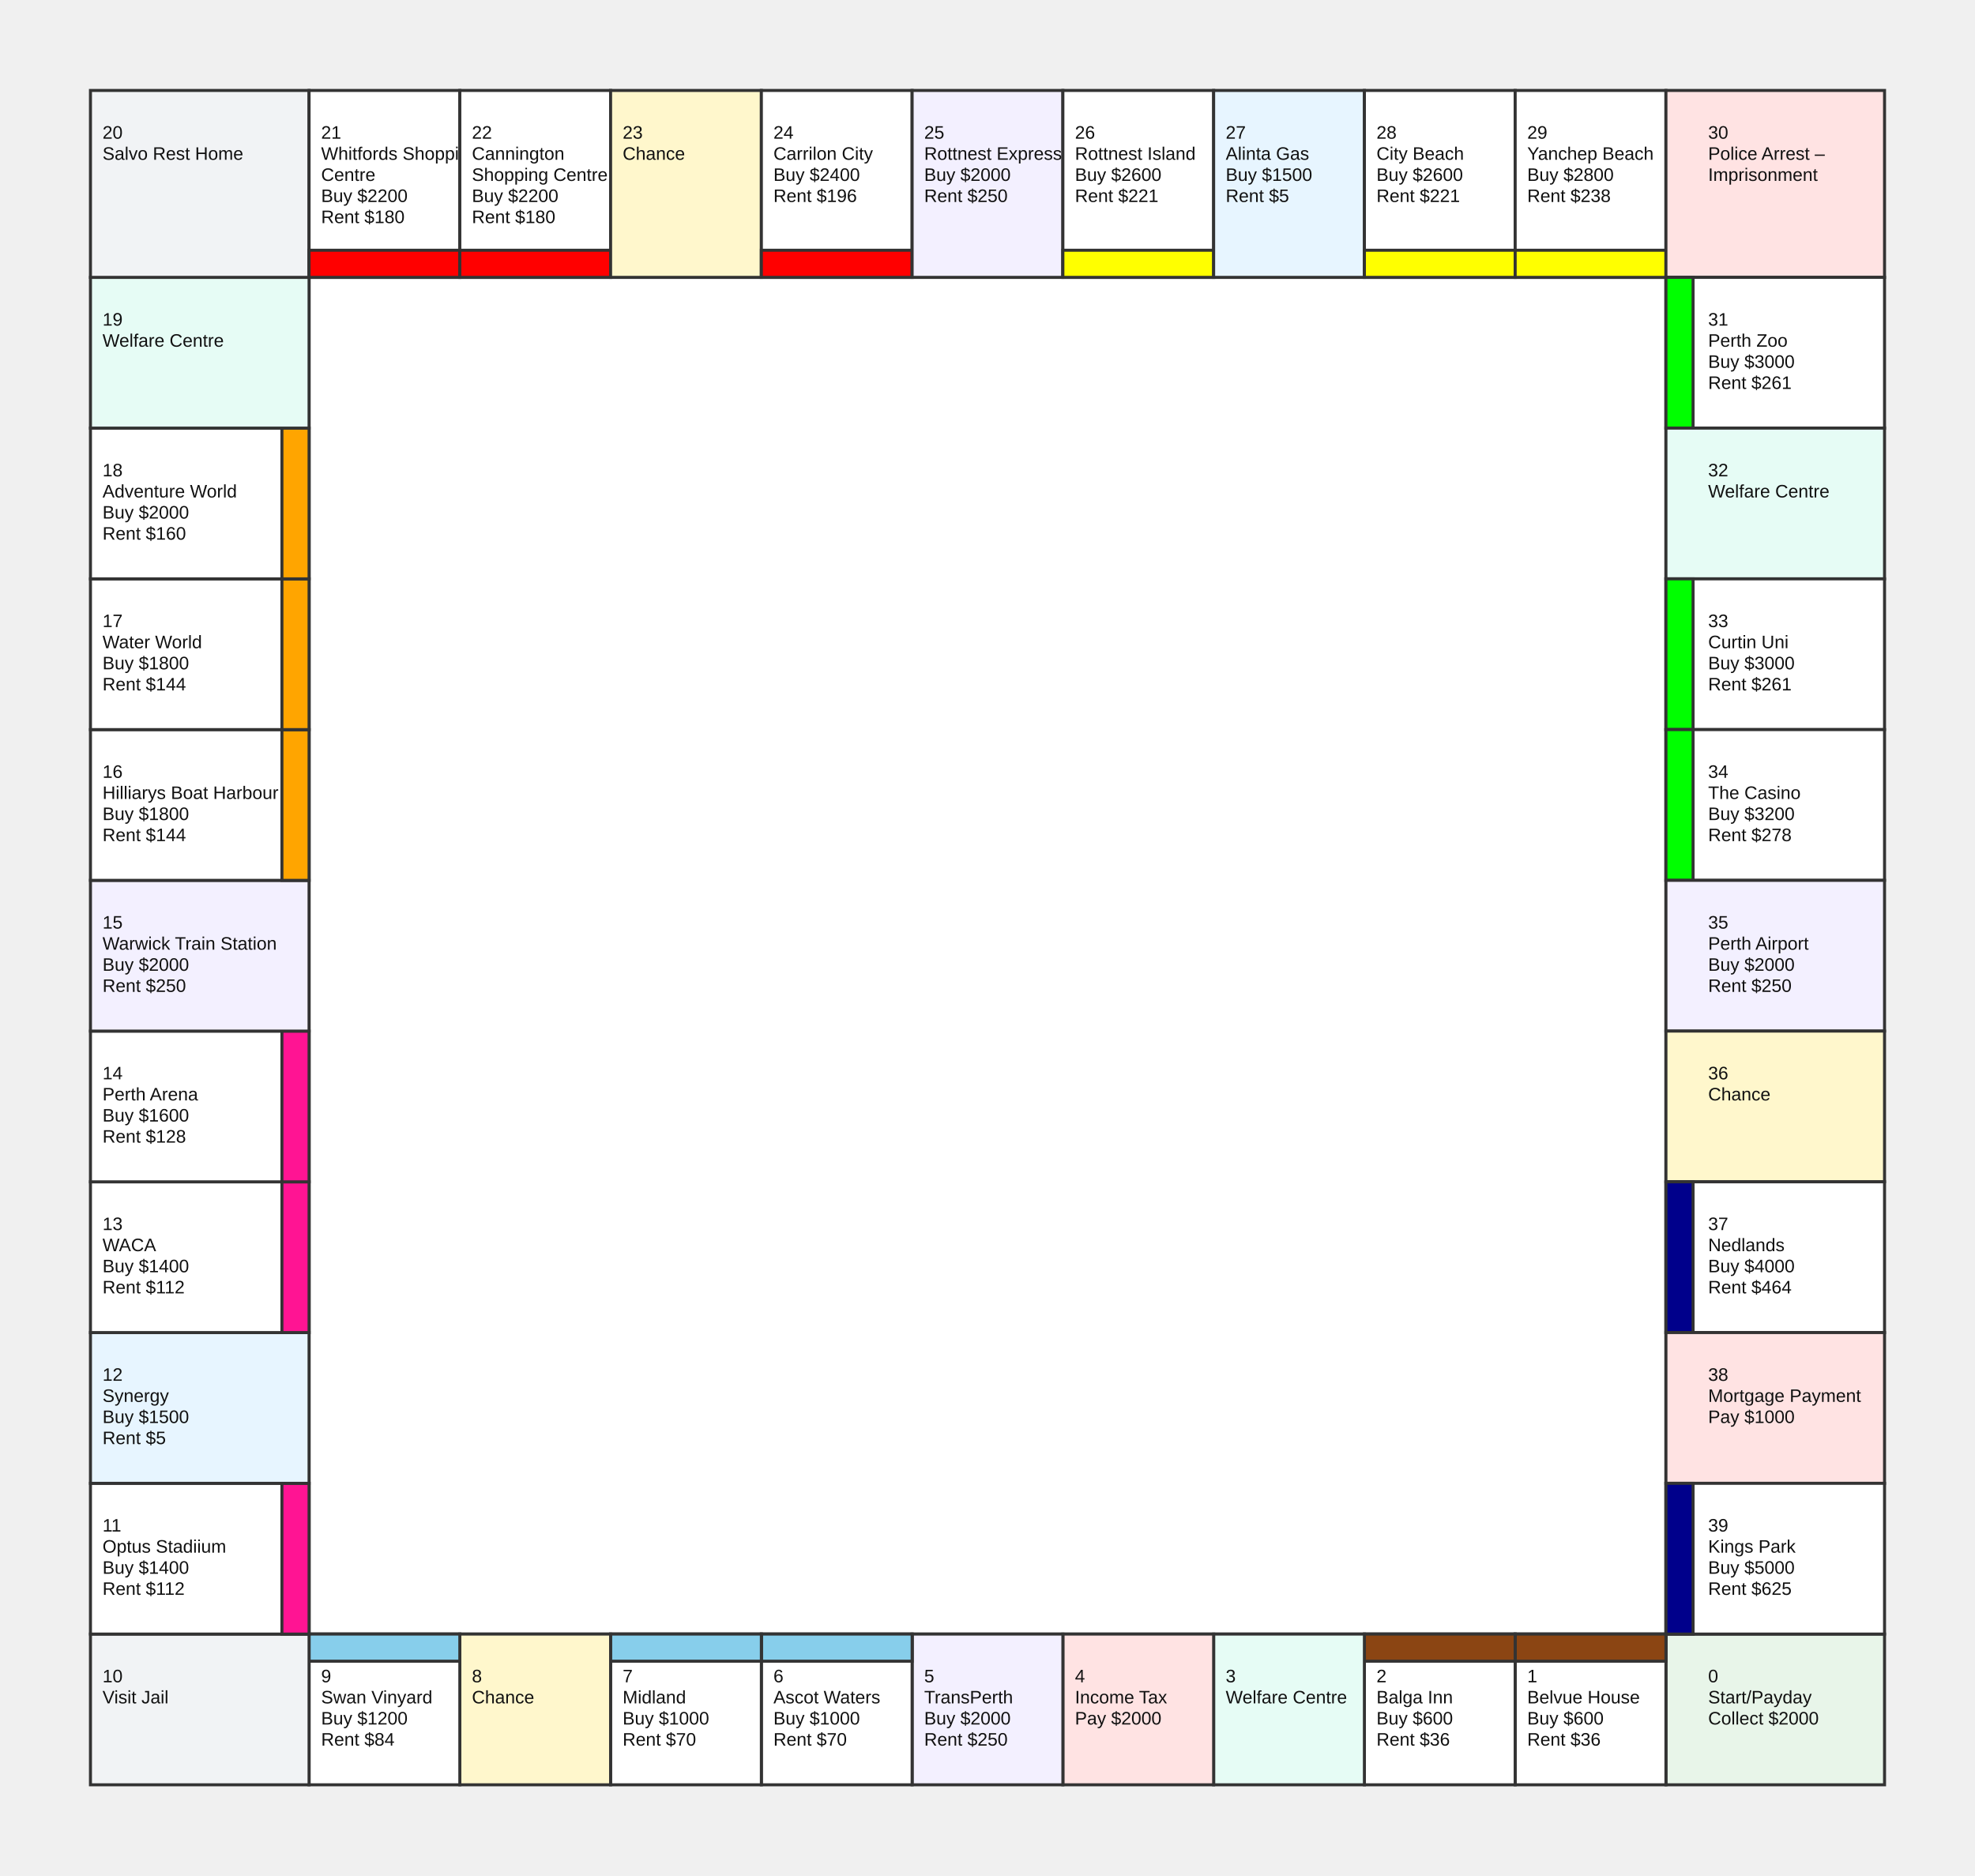
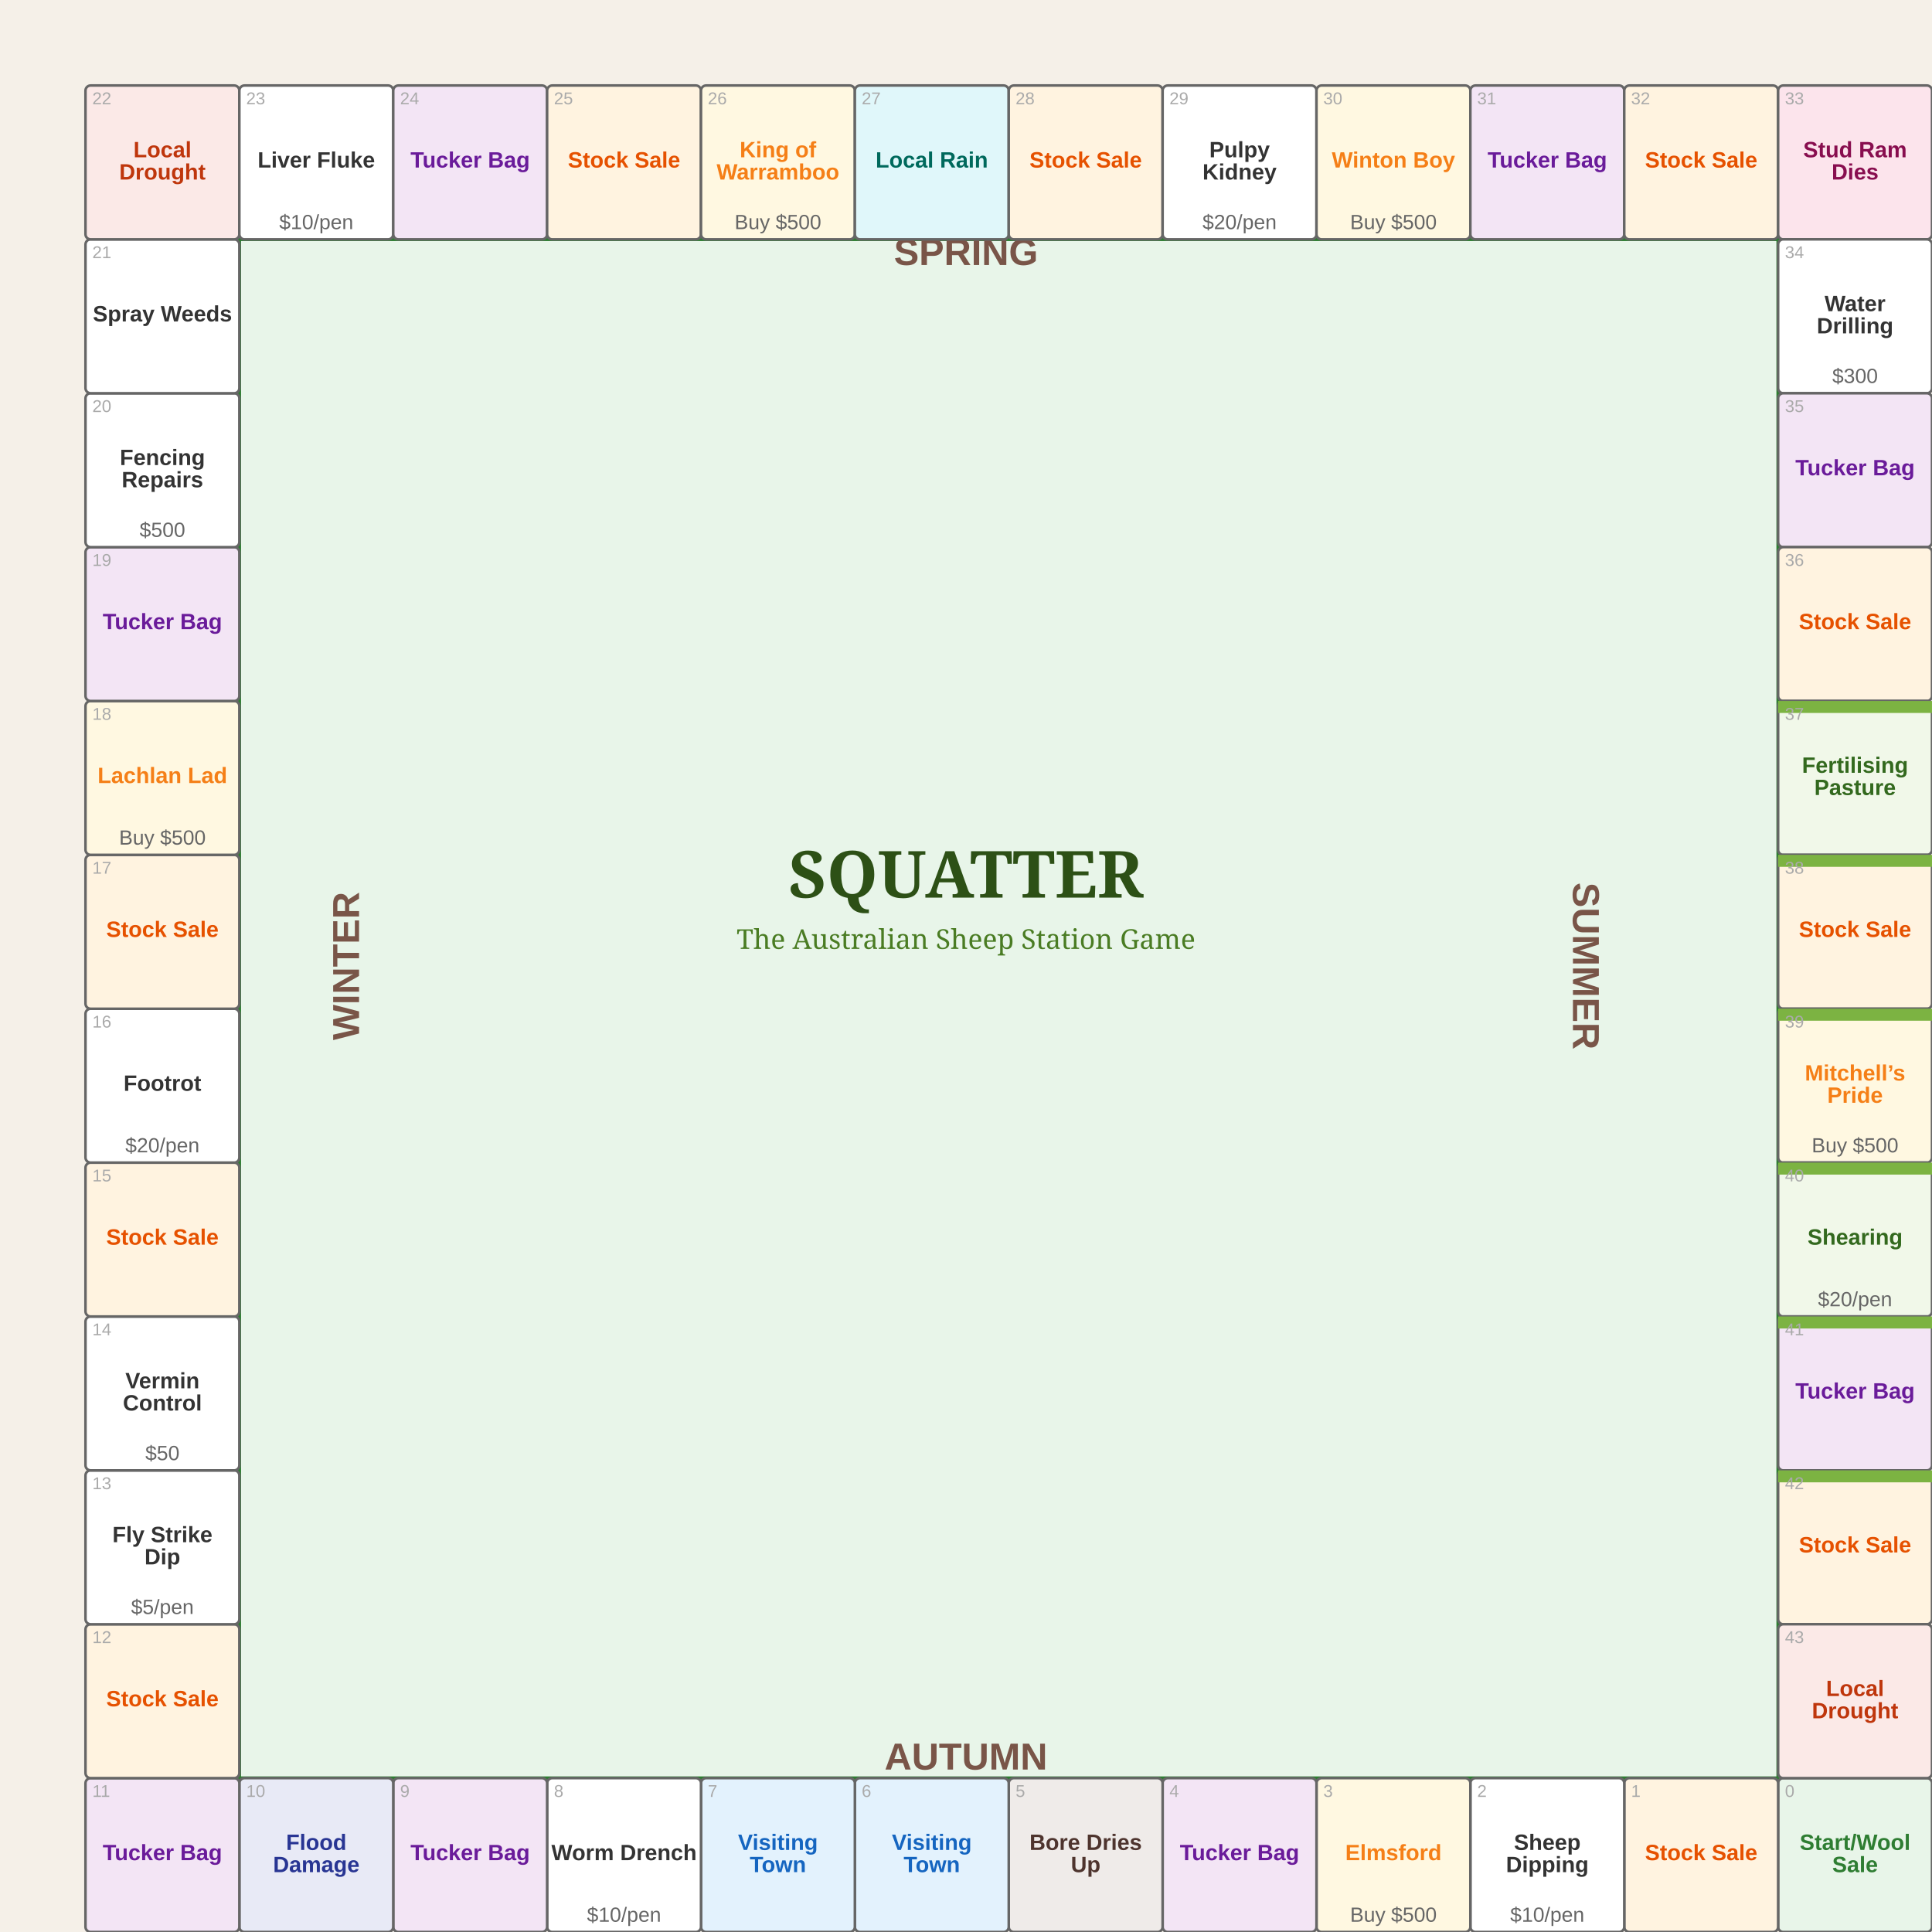
- <svg xmlns="http://www.w3.org/2000/svg" width="1310" height="1244" viewBox="0 0 1310 1244">
-   <rect x="205" y="184" width="900" height="900" fill="#FFFFFF" stroke="#333" stroke-width="2" />
-   <rect x="1105" y="1084" width="145" height="100" fill="#E8F5E9" stroke="#333" stroke-width="2" />
-   <text x="1133" y="1116" font-family="Arial" font-size="12" fill="#111">
-     <tspan x="1133" y="1116">0</tspan>
-     <tspan x="1133" y="1130">Start/Payday</tspan>
-     <tspan x="1133" y="1144">Collect $2000</tspan>
-   </text>
-   <rect x="1005" y="1084" width="100" height="100" fill="#FFFFFF" stroke="#333" stroke-width="2" />
-   <rect x="1005" y="1084" width="100" height="18" fill="#8B4513" stroke="#333" stroke-width="2" />
-   <text x="1013" y="1116" font-family="Arial" font-size="12" fill="#111">
-     <tspan x="1013" y="1116">1</tspan>
-     <tspan x="1013" y="1130">Belvue House</tspan>
-     <tspan x="1013" y="1144">Buy $600</tspan>
-     <tspan x="1013" y="1158">Rent $36</tspan>
-   </text>
-   <rect x="905" y="1084" width="100" height="100" fill="#FFFFFF" stroke="#333" stroke-width="2" />
-   <rect x="905" y="1084" width="100" height="18" fill="#8B4513" stroke="#333" stroke-width="2" />
-   <text x="913" y="1116" font-family="Arial" font-size="12" fill="#111">
-     <tspan x="913" y="1116">2</tspan>
-     <tspan x="913" y="1130">Balga Inn</tspan>
-     <tspan x="913" y="1144">Buy $600</tspan>
-     <tspan x="913" y="1158">Rent $36</tspan>
-   </text>
-   <rect x="805" y="1084" width="100" height="100" fill="#E6FCF5" stroke="#333" stroke-width="2" />
-   <text x="813" y="1116" font-family="Arial" font-size="12" fill="#111">
-     <tspan x="813" y="1116">3</tspan>
-     <tspan x="813" y="1130">Welfare Centre</tspan>
-   </text>
-   <rect x="705" y="1084" width="100" height="100" fill="#FFE3E3" stroke="#333" stroke-width="2" />
-   <text x="713" y="1116" font-family="Arial" font-size="12" fill="#111">
-     <tspan x="713" y="1116">4</tspan>
-     <tspan x="713" y="1130">Income Tax</tspan>
-     <tspan x="713" y="1144">Pay $2000</tspan>
-   </text>
-   <rect x="605" y="1084" width="100" height="100" fill="#F3F0FF" stroke="#333" stroke-width="2" />
-   <text x="613" y="1116" font-family="Arial" font-size="12" fill="#111">
-     <tspan x="613" y="1116">5</tspan>
-     <tspan x="613" y="1130">TransPerth</tspan>
-     <tspan x="613" y="1144">Buy $2000</tspan>
-     <tspan x="613" y="1158">Rent $250</tspan>
-   </text>
-   <rect x="505" y="1084" width="100" height="100" fill="#FFFFFF" stroke="#333" stroke-width="2" />
-   <rect x="505" y="1084" width="100" height="18" fill="#87CEEB" stroke="#333" stroke-width="2" />
-   <text x="513" y="1116" font-family="Arial" font-size="12" fill="#111">
-     <tspan x="513" y="1116">6</tspan>
-     <tspan x="513" y="1130">Ascot Waters</tspan>
-     <tspan x="513" y="1144">Buy $1000</tspan>
-     <tspan x="513" y="1158">Rent $70</tspan>
-   </text>
-   <rect x="405" y="1084" width="100" height="100" fill="#FFFFFF" stroke="#333" stroke-width="2" />
-   <rect x="405" y="1084" width="100" height="18" fill="#87CEEB" stroke="#333" stroke-width="2" />
-   <text x="413" y="1116" font-family="Arial" font-size="12" fill="#111">
-     <tspan x="413" y="1116">7</tspan>
-     <tspan x="413" y="1130">Midland</tspan>
-     <tspan x="413" y="1144">Buy $1000</tspan>
-     <tspan x="413" y="1158">Rent $70</tspan>
-   </text>
-   <rect x="305" y="1084" width="100" height="100" fill="#FFF7CC" stroke="#333" stroke-width="2" />
-   <text x="313" y="1116" font-family="Arial" font-size="12" fill="#111">
-     <tspan x="313" y="1116">8</tspan>
-     <tspan x="313" y="1130">Chance</tspan>
-   </text>
-   <rect x="205" y="1084" width="100" height="100" fill="#FFFFFF" stroke="#333" stroke-width="2" />
-   <rect x="205" y="1084" width="100" height="18" fill="#87CEEB" stroke="#333" stroke-width="2" />
-   <text x="213" y="1116" font-family="Arial" font-size="12" fill="#111">
-     <tspan x="213" y="1116">9</tspan>
-     <tspan x="213" y="1130">Swan Vinyard</tspan>
-     <tspan x="213" y="1144">Buy $1200</tspan>
-     <tspan x="213" y="1158">Rent $84</tspan>
-   </text>
-   <rect x="60" y="1084" width="145" height="100" fill="#F1F3F5" stroke="#333" stroke-width="2" />
-   <text x="68" y="1116" font-family="Arial" font-size="12" fill="#111">
-     <tspan x="68" y="1116">10</tspan>
-     <tspan x="68" y="1130">Visit Jail</tspan>
-   </text>
-   <rect x="60" y="984" width="145" height="100" fill="#FFFFFF" stroke="#333" stroke-width="2" />
-   <rect x="187" y="984" width="18" height="100" fill="#FF1493" stroke="#333" stroke-width="2" />
-   <text x="68" y="1016" font-family="Arial" font-size="12" fill="#111">
-     <tspan x="68" y="1016">11</tspan>
-     <tspan x="68" y="1030">Optus Stadiium</tspan>
-     <tspan x="68" y="1044">Buy $1400</tspan>
-     <tspan x="68" y="1058">Rent $112</tspan>
-   </text>
-   <rect x="60" y="884" width="145" height="100" fill="#E7F5FF" stroke="#333" stroke-width="2" />
-   <text x="68" y="916" font-family="Arial" font-size="12" fill="#111">
-     <tspan x="68" y="916">12</tspan>
-     <tspan x="68" y="930">Synergy</tspan>
-     <tspan x="68" y="944">Buy $1500</tspan>
-     <tspan x="68" y="958">Rent $5</tspan>
-   </text>
-   <rect x="60" y="784" width="145" height="100" fill="#FFFFFF" stroke="#333" stroke-width="2" />
-   <rect x="187" y="784" width="18" height="100" fill="#FF1493" stroke="#333" stroke-width="2" />
-   <text x="68" y="816" font-family="Arial" font-size="12" fill="#111">
-     <tspan x="68" y="816">13</tspan>
-     <tspan x="68" y="830">WACA</tspan>
-     <tspan x="68" y="844">Buy $1400</tspan>
-     <tspan x="68" y="858">Rent $112</tspan>
-   </text>
-   <rect x="60" y="684" width="145" height="100" fill="#FFFFFF" stroke="#333" stroke-width="2" />
-   <rect x="187" y="684" width="18" height="100" fill="#FF1493" stroke="#333" stroke-width="2" />
-   <text x="68" y="716" font-family="Arial" font-size="12" fill="#111">
-     <tspan x="68" y="716">14</tspan>
-     <tspan x="68" y="730">Perth Arena</tspan>
-     <tspan x="68" y="744">Buy $1600</tspan>
-     <tspan x="68" y="758">Rent $128</tspan>
-   </text>
-   <rect x="60" y="584" width="145" height="100" fill="#F3F0FF" stroke="#333" stroke-width="2" />
-   <text x="68" y="616" font-family="Arial" font-size="12" fill="#111">
-     <tspan x="68" y="616">15</tspan>
-     <tspan x="68" y="630">Warwick Train Station</tspan>
-     <tspan x="68" y="644">Buy $2000</tspan>
-     <tspan x="68" y="658">Rent $250</tspan>
-   </text>
-   <rect x="60" y="484" width="145" height="100" fill="#FFFFFF" stroke="#333" stroke-width="2" />
-   <rect x="187" y="484" width="18" height="100" fill="#FFA500" stroke="#333" stroke-width="2" />
-   <text x="68" y="516" font-family="Arial" font-size="12" fill="#111">
-     <tspan x="68" y="516">16</tspan>
-     <tspan x="68" y="530">Hilliarys Boat Harbour</tspan>
-     <tspan x="68" y="544">Buy $1800</tspan>
-     <tspan x="68" y="558">Rent $144</tspan>
-   </text>
-   <rect x="60" y="384" width="145" height="100" fill="#FFFFFF" stroke="#333" stroke-width="2" />
-   <rect x="187" y="384" width="18" height="100" fill="#FFA500" stroke="#333" stroke-width="2" />
-   <text x="68" y="416" font-family="Arial" font-size="12" fill="#111">
-     <tspan x="68" y="416">17</tspan>
-     <tspan x="68" y="430">Water World</tspan>
-     <tspan x="68" y="444">Buy $1800</tspan>
-     <tspan x="68" y="458">Rent $144</tspan>
-   </text>
-   <rect x="60" y="284" width="145" height="100" fill="#FFFFFF" stroke="#333" stroke-width="2" />
-   <rect x="187" y="284" width="18" height="100" fill="#FFA500" stroke="#333" stroke-width="2" />
-   <text x="68" y="316" font-family="Arial" font-size="12" fill="#111">
-     <tspan x="68" y="316">18</tspan>
-     <tspan x="68" y="330">Adventure World</tspan>
-     <tspan x="68" y="344">Buy $2000</tspan>
-     <tspan x="68" y="358">Rent $160</tspan>
-   </text>
-   <rect x="60" y="184" width="145" height="100" fill="#E6FCF5" stroke="#333" stroke-width="2" />
-   <text x="68" y="216" font-family="Arial" font-size="12" fill="#111">
-     <tspan x="68" y="216">19</tspan>
-     <tspan x="68" y="230">Welfare Centre</tspan>
-   </text>
-   <rect x="60" y="60" width="145" height="124" fill="#F1F3F5" stroke="#333" stroke-width="2" />
-   <text x="68" y="92" font-family="Arial" font-size="12" fill="#111">
-     <tspan x="68" y="92">20</tspan>
-     <tspan x="68" y="106">Salvo Rest Home</tspan>
-   </text>
-   <rect x="205" y="60" width="100" height="124" fill="#FFFFFF" stroke="#333" stroke-width="2" />
-   <rect x="205" y="166" width="100" height="18" fill="#FF0000" stroke="#333" stroke-width="2" />
-   <text x="213" y="92" font-family="Arial" font-size="12" fill="#111">
-     <tspan x="213" y="92">21</tspan>
-     <tspan x="213" y="106">Whitfords Shopping</tspan>
-     <tspan x="213" y="120">Centre</tspan>
-     <tspan x="213" y="134">Buy $2200</tspan>
-     <tspan x="213" y="148">Rent $180</tspan>
-   </text>
-   <rect x="305" y="60" width="100" height="124" fill="#FFFFFF" stroke="#333" stroke-width="2" />
-   <rect x="305" y="166" width="100" height="18" fill="#FF0000" stroke="#333" stroke-width="2" />
-   <text x="313" y="92" font-family="Arial" font-size="12" fill="#111">
-     <tspan x="313" y="92">22</tspan>
-     <tspan x="313" y="106">Cannington</tspan>
-     <tspan x="313" y="120">Shopping Centre</tspan>
-     <tspan x="313" y="134">Buy $2200</tspan>
-     <tspan x="313" y="148">Rent $180</tspan>
-   </text>
-   <rect x="405" y="60" width="100" height="124" fill="#FFF7CC" stroke="#333" stroke-width="2" />
-   <text x="413" y="92" font-family="Arial" font-size="12" fill="#111">
-     <tspan x="413" y="92">23</tspan>
-     <tspan x="413" y="106">Chance</tspan>
-   </text>
-   <rect x="505" y="60" width="100" height="124" fill="#FFFFFF" stroke="#333" stroke-width="2" />
-   <rect x="505" y="166" width="100" height="18" fill="#FF0000" stroke="#333" stroke-width="2" />
-   <text x="513" y="92" font-family="Arial" font-size="12" fill="#111">
-     <tspan x="513" y="92">24</tspan>
-     <tspan x="513" y="106">Carrilon City</tspan>
-     <tspan x="513" y="120">Buy $2400</tspan>
-     <tspan x="513" y="134">Rent $196</tspan>
-   </text>
-   <rect x="605" y="60" width="100" height="124" fill="#F3F0FF" stroke="#333" stroke-width="2" />
-   <text x="613" y="92" font-family="Arial" font-size="12" fill="#111">
-     <tspan x="613" y="92">25</tspan>
-     <tspan x="613" y="106">Rottnest Express</tspan>
-     <tspan x="613" y="120">Buy $2000</tspan>
-     <tspan x="613" y="134">Rent $250</tspan>
-   </text>
-   <rect x="705" y="60" width="100" height="124" fill="#FFFFFF" stroke="#333" stroke-width="2" />
-   <rect x="705" y="166" width="100" height="18" fill="#FFFF00" stroke="#333" stroke-width="2" />
-   <text x="713" y="92" font-family="Arial" font-size="12" fill="#111">
-     <tspan x="713" y="92">26</tspan>
-     <tspan x="713" y="106">Rottnest Island</tspan>
-     <tspan x="713" y="120">Buy $2600</tspan>
-     <tspan x="713" y="134">Rent $221</tspan>
-   </text>
-   <rect x="805" y="60" width="100" height="124" fill="#E7F5FF" stroke="#333" stroke-width="2" />
-   <text x="813" y="92" font-family="Arial" font-size="12" fill="#111">
-     <tspan x="813" y="92">27</tspan>
-     <tspan x="813" y="106">Alinta Gas</tspan>
-     <tspan x="813" y="120">Buy $1500</tspan>
-     <tspan x="813" y="134">Rent $5</tspan>
-   </text>
-   <rect x="905" y="60" width="100" height="124" fill="#FFFFFF" stroke="#333" stroke-width="2" />
-   <rect x="905" y="166" width="100" height="18" fill="#FFFF00" stroke="#333" stroke-width="2" />
-   <text x="913" y="92" font-family="Arial" font-size="12" fill="#111">
-     <tspan x="913" y="92">28</tspan>
-     <tspan x="913" y="106">City Beach</tspan>
-     <tspan x="913" y="120">Buy $2600</tspan>
-     <tspan x="913" y="134">Rent $221</tspan>
-   </text>
-   <rect x="1005" y="60" width="100" height="124" fill="#FFFFFF" stroke="#333" stroke-width="2" />
-   <rect x="1005" y="166" width="100" height="18" fill="#FFFF00" stroke="#333" stroke-width="2" />
-   <text x="1013" y="92" font-family="Arial" font-size="12" fill="#111">
-     <tspan x="1013" y="92">29</tspan>
-     <tspan x="1013" y="106">Yanchep Beach</tspan>
-     <tspan x="1013" y="120">Buy $2800</tspan>
-     <tspan x="1013" y="134">Rent $238</tspan>
-   </text>
-   <rect x="1105" y="60" width="145" height="124" fill="#FFE3E3" stroke="#333" stroke-width="2" />
-   <text x="1133" y="92" font-family="Arial" font-size="12" fill="#111">
-     <tspan x="1133" y="92">30</tspan>
-     <tspan x="1133" y="106">Police Arrest –</tspan>
-     <tspan x="1133" y="120">Imprisonment</tspan>
-   </text>
-   <rect x="1105" y="184" width="145" height="100" fill="#FFFFFF" stroke="#333" stroke-width="2" />
-   <rect x="1105" y="184" width="18" height="100" fill="#00FF00" stroke="#333" stroke-width="2" />
-   <text x="1133" y="216" font-family="Arial" font-size="12" fill="#111">
-     <tspan x="1133" y="216">31</tspan>
-     <tspan x="1133" y="230">Perth Zoo</tspan>
-     <tspan x="1133" y="244">Buy $3000</tspan>
-     <tspan x="1133" y="258">Rent $261</tspan>
-   </text>
-   <rect x="1105" y="284" width="145" height="100" fill="#E6FCF5" stroke="#333" stroke-width="2" />
-   <text x="1133" y="316" font-family="Arial" font-size="12" fill="#111">
-     <tspan x="1133" y="316">32</tspan>
-     <tspan x="1133" y="330">Welfare Centre</tspan>
-   </text>
-   <rect x="1105" y="384" width="145" height="100" fill="#FFFFFF" stroke="#333" stroke-width="2" />
-   <rect x="1105" y="384" width="18" height="100" fill="#00FF00" stroke="#333" stroke-width="2" />
-   <text x="1133" y="416" font-family="Arial" font-size="12" fill="#111">
-     <tspan x="1133" y="416">33</tspan>
-     <tspan x="1133" y="430">Curtin Uni</tspan>
-     <tspan x="1133" y="444">Buy $3000</tspan>
-     <tspan x="1133" y="458">Rent $261</tspan>
-   </text>
-   <rect x="1105" y="484" width="145" height="100" fill="#FFFFFF" stroke="#333" stroke-width="2" />
-   <rect x="1105" y="484" width="18" height="100" fill="#00FF00" stroke="#333" stroke-width="2" />
-   <text x="1133" y="516" font-family="Arial" font-size="12" fill="#111">
-     <tspan x="1133" y="516">34</tspan>
-     <tspan x="1133" y="530">The Casino</tspan>
-     <tspan x="1133" y="544">Buy $3200</tspan>
-     <tspan x="1133" y="558">Rent $278</tspan>
-   </text>
-   <rect x="1105" y="584" width="145" height="100" fill="#F3F0FF" stroke="#333" stroke-width="2" />
-   <text x="1133" y="616" font-family="Arial" font-size="12" fill="#111">
-     <tspan x="1133" y="616">35</tspan>
-     <tspan x="1133" y="630">Perth Airport</tspan>
-     <tspan x="1133" y="644">Buy $2000</tspan>
-     <tspan x="1133" y="658">Rent $250</tspan>
-   </text>
-   <rect x="1105" y="684" width="145" height="100" fill="#FFF7CC" stroke="#333" stroke-width="2" />
-   <text x="1133" y="716" font-family="Arial" font-size="12" fill="#111">
-     <tspan x="1133" y="716">36</tspan>
-     <tspan x="1133" y="730">Chance</tspan>
-   </text>
-   <rect x="1105" y="784" width="145" height="100" fill="#FFFFFF" stroke="#333" stroke-width="2" />
-   <rect x="1105" y="784" width="18" height="100" fill="#00008B" stroke="#333" stroke-width="2" />
-   <text x="1133" y="816" font-family="Arial" font-size="12" fill="#111">
-     <tspan x="1133" y="816">37</tspan>
-     <tspan x="1133" y="830">Nedlands</tspan>
-     <tspan x="1133" y="844">Buy $4000</tspan>
-     <tspan x="1133" y="858">Rent $464</tspan>
-   </text>
-   <rect x="1105" y="884" width="145" height="100" fill="#FFE3E3" stroke="#333" stroke-width="2" />
-   <text x="1133" y="916" font-family="Arial" font-size="12" fill="#111">
-     <tspan x="1133" y="916">38</tspan>
-     <tspan x="1133" y="930">Mortgage Payment</tspan>
-     <tspan x="1133" y="944">Pay $1000</tspan>
-   </text>
-   <rect x="1105" y="984" width="145" height="100" fill="#FFFFFF" stroke="#333" stroke-width="2" />
-   <rect x="1105" y="984" width="18" height="100" fill="#00008B" stroke="#333" stroke-width="2" />
-   <text x="1133" y="1016" font-family="Arial" font-size="12" fill="#111">
-     <tspan x="1133" y="1016">39</tspan>
-     <tspan x="1133" y="1030">Kings Park</tspan>
-     <tspan x="1133" y="1044">Buy $5000</tspan>
-     <tspan x="1133" y="1058">Rent $625</tspan>
-   </text>
+ <svg xmlns="http://www.w3.org/2000/svg" width="1130" height="1130" viewBox="0 0 1130 1130">
+   <rect width="1130" height="1130" fill="#F5F0E8" />
+   <rect x="140" y="140" width="900" height="900" fill="#E8F5E9" stroke="#2E7D32" stroke-width="2" />
+   <text x="565" y="525" font-family="Georgia, serif" font-size="38" font-weight="bold" fill="#2d5016" text-anchor="middle">SQUATTER</text>
+   <text x="565" y="555" font-family="Georgia, serif" font-size="16" fill="#4a7c23" text-anchor="middle">The Australian Sheep Station Game</text>
+   <text x="565" y="1035" font-family="Arial" font-size="22" font-weight="bold" fill="#795548" text-anchor="middle">AUTUMN</text>
+   <text x="210" y="565" font-family="Arial" font-size="22" font-weight="bold" fill="#795548" text-anchor="middle" transform="rotate(-90 210 565)">WINTER</text>
+   <text x="565" y="155" font-family="Arial" font-size="22" font-weight="bold" fill="#795548" text-anchor="middle">SPRING</text>
+   <text x="920" y="565" font-family="Arial" font-size="22" font-weight="bold" fill="#795548" text-anchor="middle" transform="rotate(90 920 565)">SUMMER</text>
+   <rect x="1040" y="1040" width="90" height="90" fill="#E8F5E9" stroke="#666" stroke-width="1.5" rx="3" ry="3" />
+   <text x="1044" y="1051" font-family="Arial" font-size="10" fill="#aaa">0</text>
+   <text x="1085" y="1082" font-family="Arial" font-size="13" font-weight="bold" fill="#2E7D32" text-anchor="middle">Start/Wool</text>
+   <text x="1085" y="1095" font-family="Arial" font-size="13" font-weight="bold" fill="#2E7D32" text-anchor="middle">Sale</text>
+   <rect x="950" y="1040" width="90" height="90" fill="#FFF3E0" stroke="#666" stroke-width="1.5" rx="3" ry="3" />
+   <text x="954" y="1051" font-family="Arial" font-size="10" fill="#aaa">1</text>
+   <text x="995" y="1088" font-family="Arial" font-size="13" font-weight="bold" fill="#E65100" text-anchor="middle">Stock Sale</text>
+   <rect x="860" y="1040" width="90" height="90" fill="#FFFFFF" stroke="#666" stroke-width="1.5" rx="3" ry="3" />
+   <text x="864" y="1051" font-family="Arial" font-size="10" fill="#aaa">2</text>
+   <text x="905" y="1082" font-family="Arial" font-size="13" font-weight="bold" fill="#333333" text-anchor="middle">Sheep</text>
+   <text x="905" y="1095" font-family="Arial" font-size="13" font-weight="bold" fill="#333333" text-anchor="middle">Dipping</text>
+   <text x="905" y="1124" font-family="Arial" font-size="12" fill="#666" text-anchor="middle">$10/pen</text>
+   <rect x="770" y="1040" width="90" height="90" fill="#FFF8E1" stroke="#666" stroke-width="1.5" rx="3" ry="3" />
+   <text x="774" y="1051" font-family="Arial" font-size="10" fill="#aaa">3</text>
+   <text x="815" y="1088" font-family="Arial" font-size="13" font-weight="bold" fill="#F57F17" text-anchor="middle">Elmsford</text>
+   <text x="815" y="1124" font-family="Arial" font-size="12" fill="#666" text-anchor="middle">Buy $500</text>
+   <rect x="680" y="1040" width="90" height="90" fill="#F3E5F5" stroke="#666" stroke-width="1.5" rx="3" ry="3" />
+   <text x="684" y="1051" font-family="Arial" font-size="10" fill="#aaa">4</text>
+   <text x="725" y="1088" font-family="Arial" font-size="13" font-weight="bold" fill="#6A1B9A" text-anchor="middle">Tucker Bag</text>
+   <rect x="590" y="1040" width="90" height="90" fill="#EFEBE9" stroke="#666" stroke-width="1.5" rx="3" ry="3" />
+   <text x="594" y="1051" font-family="Arial" font-size="10" fill="#aaa">5</text>
+   <text x="635" y="1082" font-family="Arial" font-size="13" font-weight="bold" fill="#4E342E" text-anchor="middle">Bore Dries</text>
+   <text x="635" y="1095" font-family="Arial" font-size="13" font-weight="bold" fill="#4E342E" text-anchor="middle">Up</text>
+   <rect x="500" y="1040" width="90" height="90" fill="#E3F2FD" stroke="#666" stroke-width="1.5" rx="3" ry="3" />
+   <text x="504" y="1051" font-family="Arial" font-size="10" fill="#aaa">6</text>
+   <text x="545" y="1082" font-family="Arial" font-size="13" font-weight="bold" fill="#1565C0" text-anchor="middle">Visiting</text>
+   <text x="545" y="1095" font-family="Arial" font-size="13" font-weight="bold" fill="#1565C0" text-anchor="middle">Town</text>
+   <rect x="410" y="1040" width="90" height="90" fill="#E3F2FD" stroke="#666" stroke-width="1.5" rx="3" ry="3" />
+   <text x="414" y="1051" font-family="Arial" font-size="10" fill="#aaa">7</text>
+   <text x="455" y="1082" font-family="Arial" font-size="13" font-weight="bold" fill="#1565C0" text-anchor="middle">Visiting</text>
+   <text x="455" y="1095" font-family="Arial" font-size="13" font-weight="bold" fill="#1565C0" text-anchor="middle">Town</text>
+   <rect x="320" y="1040" width="90" height="90" fill="#FFFFFF" stroke="#666" stroke-width="1.5" rx="3" ry="3" />
+   <text x="324" y="1051" font-family="Arial" font-size="10" fill="#aaa">8</text>
+   <text x="365" y="1088" font-family="Arial" font-size="13" font-weight="bold" fill="#333333" text-anchor="middle">Worm Drench</text>
+   <text x="365" y="1124" font-family="Arial" font-size="12" fill="#666" text-anchor="middle">$10/pen</text>
+   <rect x="230" y="1040" width="90" height="90" fill="#F3E5F5" stroke="#666" stroke-width="1.5" rx="3" ry="3" />
+   <text x="234" y="1051" font-family="Arial" font-size="10" fill="#aaa">9</text>
+   <text x="275" y="1088" font-family="Arial" font-size="13" font-weight="bold" fill="#6A1B9A" text-anchor="middle">Tucker Bag</text>
+   <rect x="140" y="1040" width="90" height="90" fill="#E8EAF6" stroke="#666" stroke-width="1.5" rx="3" ry="3" />
+   <text x="144" y="1051" font-family="Arial" font-size="10" fill="#aaa">10</text>
+   <text x="185" y="1082" font-family="Arial" font-size="13" font-weight="bold" fill="#283593" text-anchor="middle">Flood</text>
+   <text x="185" y="1095" font-family="Arial" font-size="13" font-weight="bold" fill="#283593" text-anchor="middle">Damage</text>
+   <rect x="50" y="1040" width="90" height="90" fill="#F3E5F5" stroke="#666" stroke-width="1.5" rx="3" ry="3" />
+   <text x="54" y="1051" font-family="Arial" font-size="10" fill="#aaa">11</text>
+   <text x="95" y="1088" font-family="Arial" font-size="13" font-weight="bold" fill="#6A1B9A" text-anchor="middle">Tucker Bag</text>
+   <rect x="50" y="950" width="90" height="90" fill="#FFF3E0" stroke="#666" stroke-width="1.5" rx="3" ry="3" />
+   <text x="54" y="961" font-family="Arial" font-size="10" fill="#aaa">12</text>
+   <text x="95" y="998" font-family="Arial" font-size="13" font-weight="bold" fill="#E65100" text-anchor="middle">Stock Sale</text>
+   <rect x="50" y="860" width="90" height="90" fill="#FFFFFF" stroke="#666" stroke-width="1.5" rx="3" ry="3" />
+   <text x="54" y="871" font-family="Arial" font-size="10" fill="#aaa">13</text>
+   <text x="95" y="902" font-family="Arial" font-size="13" font-weight="bold" fill="#333333" text-anchor="middle">Fly Strike</text>
+   <text x="95" y="915" font-family="Arial" font-size="13" font-weight="bold" fill="#333333" text-anchor="middle">Dip</text>
+   <text x="95" y="944" font-family="Arial" font-size="12" fill="#666" text-anchor="middle">$5/pen</text>
+   <rect x="50" y="770" width="90" height="90" fill="#FFFFFF" stroke="#666" stroke-width="1.5" rx="3" ry="3" />
+   <text x="54" y="781" font-family="Arial" font-size="10" fill="#aaa">14</text>
+   <text x="95" y="812" font-family="Arial" font-size="13" font-weight="bold" fill="#333333" text-anchor="middle">Vermin</text>
+   <text x="95" y="825" font-family="Arial" font-size="13" font-weight="bold" fill="#333333" text-anchor="middle">Control</text>
+   <text x="95" y="854" font-family="Arial" font-size="12" fill="#666" text-anchor="middle">$50</text>
+   <rect x="50" y="680" width="90" height="90" fill="#FFF3E0" stroke="#666" stroke-width="1.5" rx="3" ry="3" />
+   <text x="54" y="691" font-family="Arial" font-size="10" fill="#aaa">15</text>
+   <text x="95" y="728" font-family="Arial" font-size="13" font-weight="bold" fill="#E65100" text-anchor="middle">Stock Sale</text>
+   <rect x="50" y="590" width="90" height="90" fill="#FFFFFF" stroke="#666" stroke-width="1.5" rx="3" ry="3" />
+   <text x="54" y="601" font-family="Arial" font-size="10" fill="#aaa">16</text>
+   <text x="95" y="638" font-family="Arial" font-size="13" font-weight="bold" fill="#333333" text-anchor="middle">Footrot</text>
+   <text x="95" y="674" font-family="Arial" font-size="12" fill="#666" text-anchor="middle">$20/pen</text>
+   <rect x="50" y="500" width="90" height="90" fill="#FFF3E0" stroke="#666" stroke-width="1.5" rx="3" ry="3" />
+   <text x="54" y="511" font-family="Arial" font-size="10" fill="#aaa">17</text>
+   <text x="95" y="548" font-family="Arial" font-size="13" font-weight="bold" fill="#E65100" text-anchor="middle">Stock Sale</text>
+   <rect x="50" y="410" width="90" height="90" fill="#FFF8E1" stroke="#666" stroke-width="1.5" rx="3" ry="3" />
+   <text x="54" y="421" font-family="Arial" font-size="10" fill="#aaa">18</text>
+   <text x="95" y="458" font-family="Arial" font-size="13" font-weight="bold" fill="#F57F17" text-anchor="middle">Lachlan Lad</text>
+   <text x="95" y="494" font-family="Arial" font-size="12" fill="#666" text-anchor="middle">Buy $500</text>
+   <rect x="50" y="320" width="90" height="90" fill="#F3E5F5" stroke="#666" stroke-width="1.5" rx="3" ry="3" />
+   <text x="54" y="331" font-family="Arial" font-size="10" fill="#aaa">19</text>
+   <text x="95" y="368" font-family="Arial" font-size="13" font-weight="bold" fill="#6A1B9A" text-anchor="middle">Tucker Bag</text>
+   <rect x="50" y="230" width="90" height="90" fill="#FFFFFF" stroke="#666" stroke-width="1.5" rx="3" ry="3" />
+   <text x="54" y="241" font-family="Arial" font-size="10" fill="#aaa">20</text>
+   <text x="95" y="272" font-family="Arial" font-size="13" font-weight="bold" fill="#333333" text-anchor="middle">Fencing</text>
+   <text x="95" y="285" font-family="Arial" font-size="13" font-weight="bold" fill="#333333" text-anchor="middle">Repairs</text>
+   <text x="95" y="314" font-family="Arial" font-size="12" fill="#666" text-anchor="middle">$500</text>
+   <rect x="50" y="140" width="90" height="90" fill="#FFFFFF" stroke="#666" stroke-width="1.5" rx="3" ry="3" />
+   <text x="54" y="151" font-family="Arial" font-size="10" fill="#aaa">21</text>
+   <text x="95" y="188" font-family="Arial" font-size="13" font-weight="bold" fill="#333333" text-anchor="middle">Spray Weeds</text>
+   <rect x="50" y="50" width="90" height="90" fill="#FBE9E7" stroke="#666" stroke-width="1.5" rx="3" ry="3" />
+   <text x="54" y="61" font-family="Arial" font-size="10" fill="#aaa">22</text>
+   <text x="95" y="92" font-family="Arial" font-size="13" font-weight="bold" fill="#BF360C" text-anchor="middle">Local</text>
+   <text x="95" y="105" font-family="Arial" font-size="13" font-weight="bold" fill="#BF360C" text-anchor="middle">Drought</text>
+   <rect x="140" y="50" width="90" height="90" fill="#FFFFFF" stroke="#666" stroke-width="1.5" rx="3" ry="3" />
+   <text x="144" y="61" font-family="Arial" font-size="10" fill="#aaa">23</text>
+   <text x="185" y="98" font-family="Arial" font-size="13" font-weight="bold" fill="#333333" text-anchor="middle">Liver Fluke</text>
+   <text x="185" y="134" font-family="Arial" font-size="12" fill="#666" text-anchor="middle">$10/pen</text>
+   <rect x="230" y="50" width="90" height="90" fill="#F3E5F5" stroke="#666" stroke-width="1.5" rx="3" ry="3" />
+   <text x="234" y="61" font-family="Arial" font-size="10" fill="#aaa">24</text>
+   <text x="275" y="98" font-family="Arial" font-size="13" font-weight="bold" fill="#6A1B9A" text-anchor="middle">Tucker Bag</text>
+   <rect x="320" y="50" width="90" height="90" fill="#FFF3E0" stroke="#666" stroke-width="1.5" rx="3" ry="3" />
+   <text x="324" y="61" font-family="Arial" font-size="10" fill="#aaa">25</text>
+   <text x="365" y="98" font-family="Arial" font-size="13" font-weight="bold" fill="#E65100" text-anchor="middle">Stock Sale</text>
+   <rect x="410" y="50" width="90" height="90" fill="#FFF8E1" stroke="#666" stroke-width="1.5" rx="3" ry="3" />
+   <text x="414" y="61" font-family="Arial" font-size="10" fill="#aaa">26</text>
+   <text x="455" y="92" font-family="Arial" font-size="13" font-weight="bold" fill="#F57F17" text-anchor="middle">King of</text>
+   <text x="455" y="105" font-family="Arial" font-size="13" font-weight="bold" fill="#F57F17" text-anchor="middle">Warramboo</text>
+   <text x="455" y="134" font-family="Arial" font-size="12" fill="#666" text-anchor="middle">Buy $500</text>
+   <rect x="500" y="50" width="90" height="90" fill="#E0F7FA" stroke="#666" stroke-width="1.5" rx="3" ry="3" />
+   <text x="504" y="61" font-family="Arial" font-size="10" fill="#aaa">27</text>
+   <text x="545" y="98" font-family="Arial" font-size="13" font-weight="bold" fill="#00695C" text-anchor="middle">Local Rain</text>
+   <rect x="590" y="50" width="90" height="90" fill="#FFF3E0" stroke="#666" stroke-width="1.5" rx="3" ry="3" />
+   <text x="594" y="61" font-family="Arial" font-size="10" fill="#aaa">28</text>
+   <text x="635" y="98" font-family="Arial" font-size="13" font-weight="bold" fill="#E65100" text-anchor="middle">Stock Sale</text>
+   <rect x="680" y="50" width="90" height="90" fill="#FFFFFF" stroke="#666" stroke-width="1.5" rx="3" ry="3" />
+   <text x="684" y="61" font-family="Arial" font-size="10" fill="#aaa">29</text>
+   <text x="725" y="92" font-family="Arial" font-size="13" font-weight="bold" fill="#333333" text-anchor="middle">Pulpy</text>
+   <text x="725" y="105" font-family="Arial" font-size="13" font-weight="bold" fill="#333333" text-anchor="middle">Kidney</text>
+   <text x="725" y="134" font-family="Arial" font-size="12" fill="#666" text-anchor="middle">$20/pen</text>
+   <rect x="770" y="50" width="90" height="90" fill="#FFF8E1" stroke="#666" stroke-width="1.5" rx="3" ry="3" />
+   <text x="774" y="61" font-family="Arial" font-size="10" fill="#aaa">30</text>
+   <text x="815" y="98" font-family="Arial" font-size="13" font-weight="bold" fill="#F57F17" text-anchor="middle">Winton Boy</text>
+   <text x="815" y="134" font-family="Arial" font-size="12" fill="#666" text-anchor="middle">Buy $500</text>
+   <rect x="860" y="50" width="90" height="90" fill="#F3E5F5" stroke="#666" stroke-width="1.5" rx="3" ry="3" />
+   <text x="864" y="61" font-family="Arial" font-size="10" fill="#aaa">31</text>
+   <text x="905" y="98" font-family="Arial" font-size="13" font-weight="bold" fill="#6A1B9A" text-anchor="middle">Tucker Bag</text>
+   <rect x="950" y="50" width="90" height="90" fill="#FFF3E0" stroke="#666" stroke-width="1.5" rx="3" ry="3" />
+   <text x="954" y="61" font-family="Arial" font-size="10" fill="#aaa">32</text>
+   <text x="995" y="98" font-family="Arial" font-size="13" font-weight="bold" fill="#E65100" text-anchor="middle">Stock Sale</text>
+   <rect x="1040" y="50" width="90" height="90" fill="#FCE4EC" stroke="#666" stroke-width="1.5" rx="3" ry="3" />
+   <text x="1044" y="61" font-family="Arial" font-size="10" fill="#aaa">33</text>
+   <text x="1085" y="92" font-family="Arial" font-size="13" font-weight="bold" fill="#880E4F" text-anchor="middle">Stud Ram</text>
+   <text x="1085" y="105" font-family="Arial" font-size="13" font-weight="bold" fill="#880E4F" text-anchor="middle">Dies</text>
+   <rect x="1040" y="140" width="90" height="90" fill="#FFFFFF" stroke="#666" stroke-width="1.5" rx="3" ry="3" />
+   <text x="1044" y="151" font-family="Arial" font-size="10" fill="#aaa">34</text>
+   <text x="1085" y="182" font-family="Arial" font-size="13" font-weight="bold" fill="#333333" text-anchor="middle">Water</text>
+   <text x="1085" y="195" font-family="Arial" font-size="13" font-weight="bold" fill="#333333" text-anchor="middle">Drilling</text>
+   <text x="1085" y="224" font-family="Arial" font-size="12" fill="#666" text-anchor="middle">$300</text>
+   <rect x="1040" y="230" width="90" height="90" fill="#F3E5F5" stroke="#666" stroke-width="1.5" rx="3" ry="3" />
+   <text x="1044" y="241" font-family="Arial" font-size="10" fill="#aaa">35</text>
+   <text x="1085" y="278" font-family="Arial" font-size="13" font-weight="bold" fill="#6A1B9A" text-anchor="middle">Tucker Bag</text>
+   <rect x="1040" y="320" width="90" height="90" fill="#FFF3E0" stroke="#666" stroke-width="1.5" rx="3" ry="3" />
+   <text x="1044" y="331" font-family="Arial" font-size="10" fill="#aaa">36</text>
+   <text x="1085" y="368" font-family="Arial" font-size="13" font-weight="bold" fill="#E65100" text-anchor="middle">Stock Sale</text>
+   <rect x="1040" y="410" width="90" height="90" fill="#F1F8E9" stroke="#666" stroke-width="1.5" rx="3" ry="3" />
+   <rect x="1040" y="410" width="90" height="7" fill="#7CB342" rx="3" ry="0" />
+   <text x="1044" y="421" font-family="Arial" font-size="10" fill="#aaa">37</text>
+   <text x="1085" y="452" font-family="Arial" font-size="13" font-weight="bold" fill="#33691E" text-anchor="middle">Fertilising</text>
+   <text x="1085" y="465" font-family="Arial" font-size="13" font-weight="bold" fill="#33691E" text-anchor="middle">Pasture</text>
+   <rect x="1040" y="500" width="90" height="90" fill="#FFF3E0" stroke="#666" stroke-width="1.5" rx="3" ry="3" />
+   <rect x="1040" y="500" width="90" height="7" fill="#7CB342" rx="3" ry="0" />
+   <text x="1044" y="511" font-family="Arial" font-size="10" fill="#aaa">38</text>
+   <text x="1085" y="548" font-family="Arial" font-size="13" font-weight="bold" fill="#E65100" text-anchor="middle">Stock Sale</text>
+   <rect x="1040" y="590" width="90" height="90" fill="#FFF8E1" stroke="#666" stroke-width="1.5" rx="3" ry="3" />
+   <rect x="1040" y="590" width="90" height="7" fill="#7CB342" rx="3" ry="0" />
+   <text x="1044" y="601" font-family="Arial" font-size="10" fill="#aaa">39</text>
+   <text x="1085" y="632" font-family="Arial" font-size="13" font-weight="bold" fill="#F57F17" text-anchor="middle">Mitchell’s</text>
+   <text x="1085" y="645" font-family="Arial" font-size="13" font-weight="bold" fill="#F57F17" text-anchor="middle">Pride</text>
+   <text x="1085" y="674" font-family="Arial" font-size="12" fill="#666" text-anchor="middle">Buy $500</text>
+   <rect x="1040" y="680" width="90" height="90" fill="#F1F8E9" stroke="#666" stroke-width="1.5" rx="3" ry="3" />
+   <rect x="1040" y="680" width="90" height="7" fill="#7CB342" rx="3" ry="0" />
+   <text x="1044" y="691" font-family="Arial" font-size="10" fill="#aaa">40</text>
+   <text x="1085" y="728" font-family="Arial" font-size="13" font-weight="bold" fill="#33691E" text-anchor="middle">Shearing</text>
+   <text x="1085" y="764" font-family="Arial" font-size="12" fill="#666" text-anchor="middle">$20/pen</text>
+   <rect x="1040" y="770" width="90" height="90" fill="#F3E5F5" stroke="#666" stroke-width="1.5" rx="3" ry="3" />
+   <rect x="1040" y="770" width="90" height="7" fill="#7CB342" rx="3" ry="0" />
+   <text x="1044" y="781" font-family="Arial" font-size="10" fill="#aaa">41</text>
+   <text x="1085" y="818" font-family="Arial" font-size="13" font-weight="bold" fill="#6A1B9A" text-anchor="middle">Tucker Bag</text>
+   <rect x="1040" y="860" width="90" height="90" fill="#FFF3E0" stroke="#666" stroke-width="1.5" rx="3" ry="3" />
+   <rect x="1040" y="860" width="90" height="7" fill="#7CB342" rx="3" ry="0" />
+   <text x="1044" y="871" font-family="Arial" font-size="10" fill="#aaa">42</text>
+   <text x="1085" y="908" font-family="Arial" font-size="13" font-weight="bold" fill="#E65100" text-anchor="middle">Stock Sale</text>
+   <rect x="1040" y="950" width="90" height="90" fill="#FBE9E7" stroke="#666" stroke-width="1.5" rx="3" ry="3" />
+   <text x="1044" y="961" font-family="Arial" font-size="10" fill="#aaa">43</text>
+   <text x="1085" y="992" font-family="Arial" font-size="13" font-weight="bold" fill="#BF360C" text-anchor="middle">Local</text>
+   <text x="1085" y="1005" font-family="Arial" font-size="13" font-weight="bold" fill="#BF360C" text-anchor="middle">Drought</text>
</svg>
